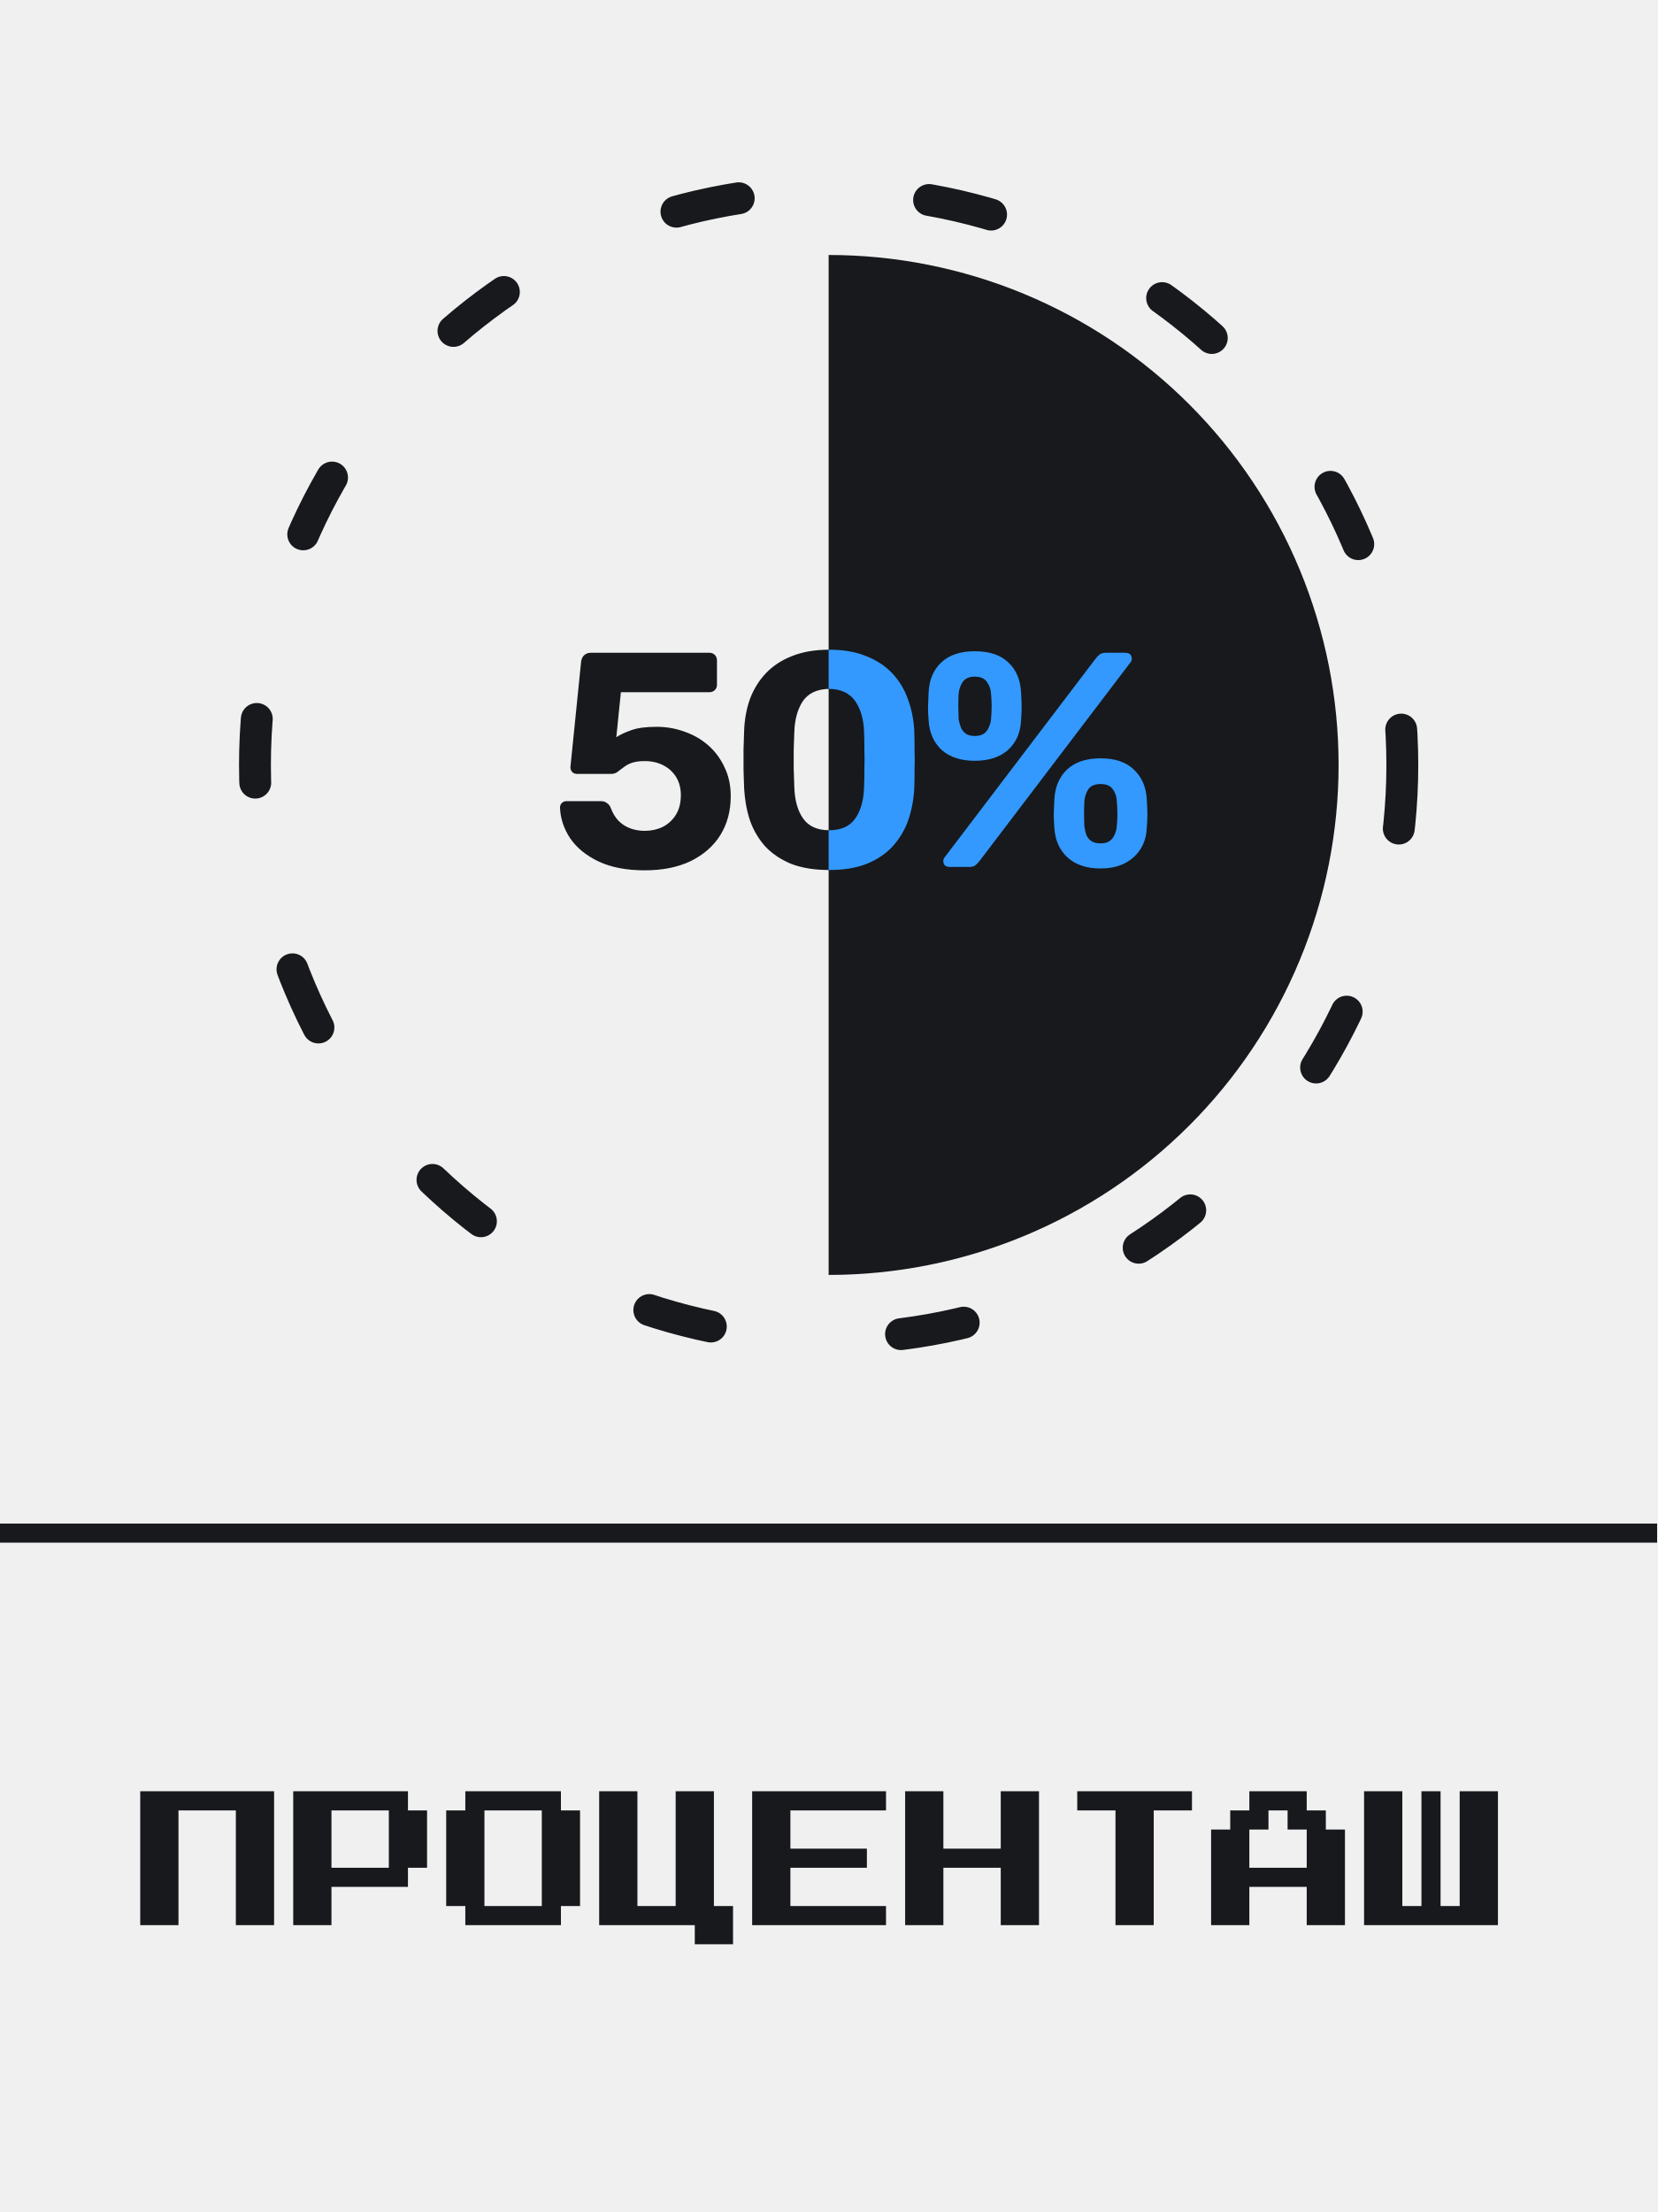
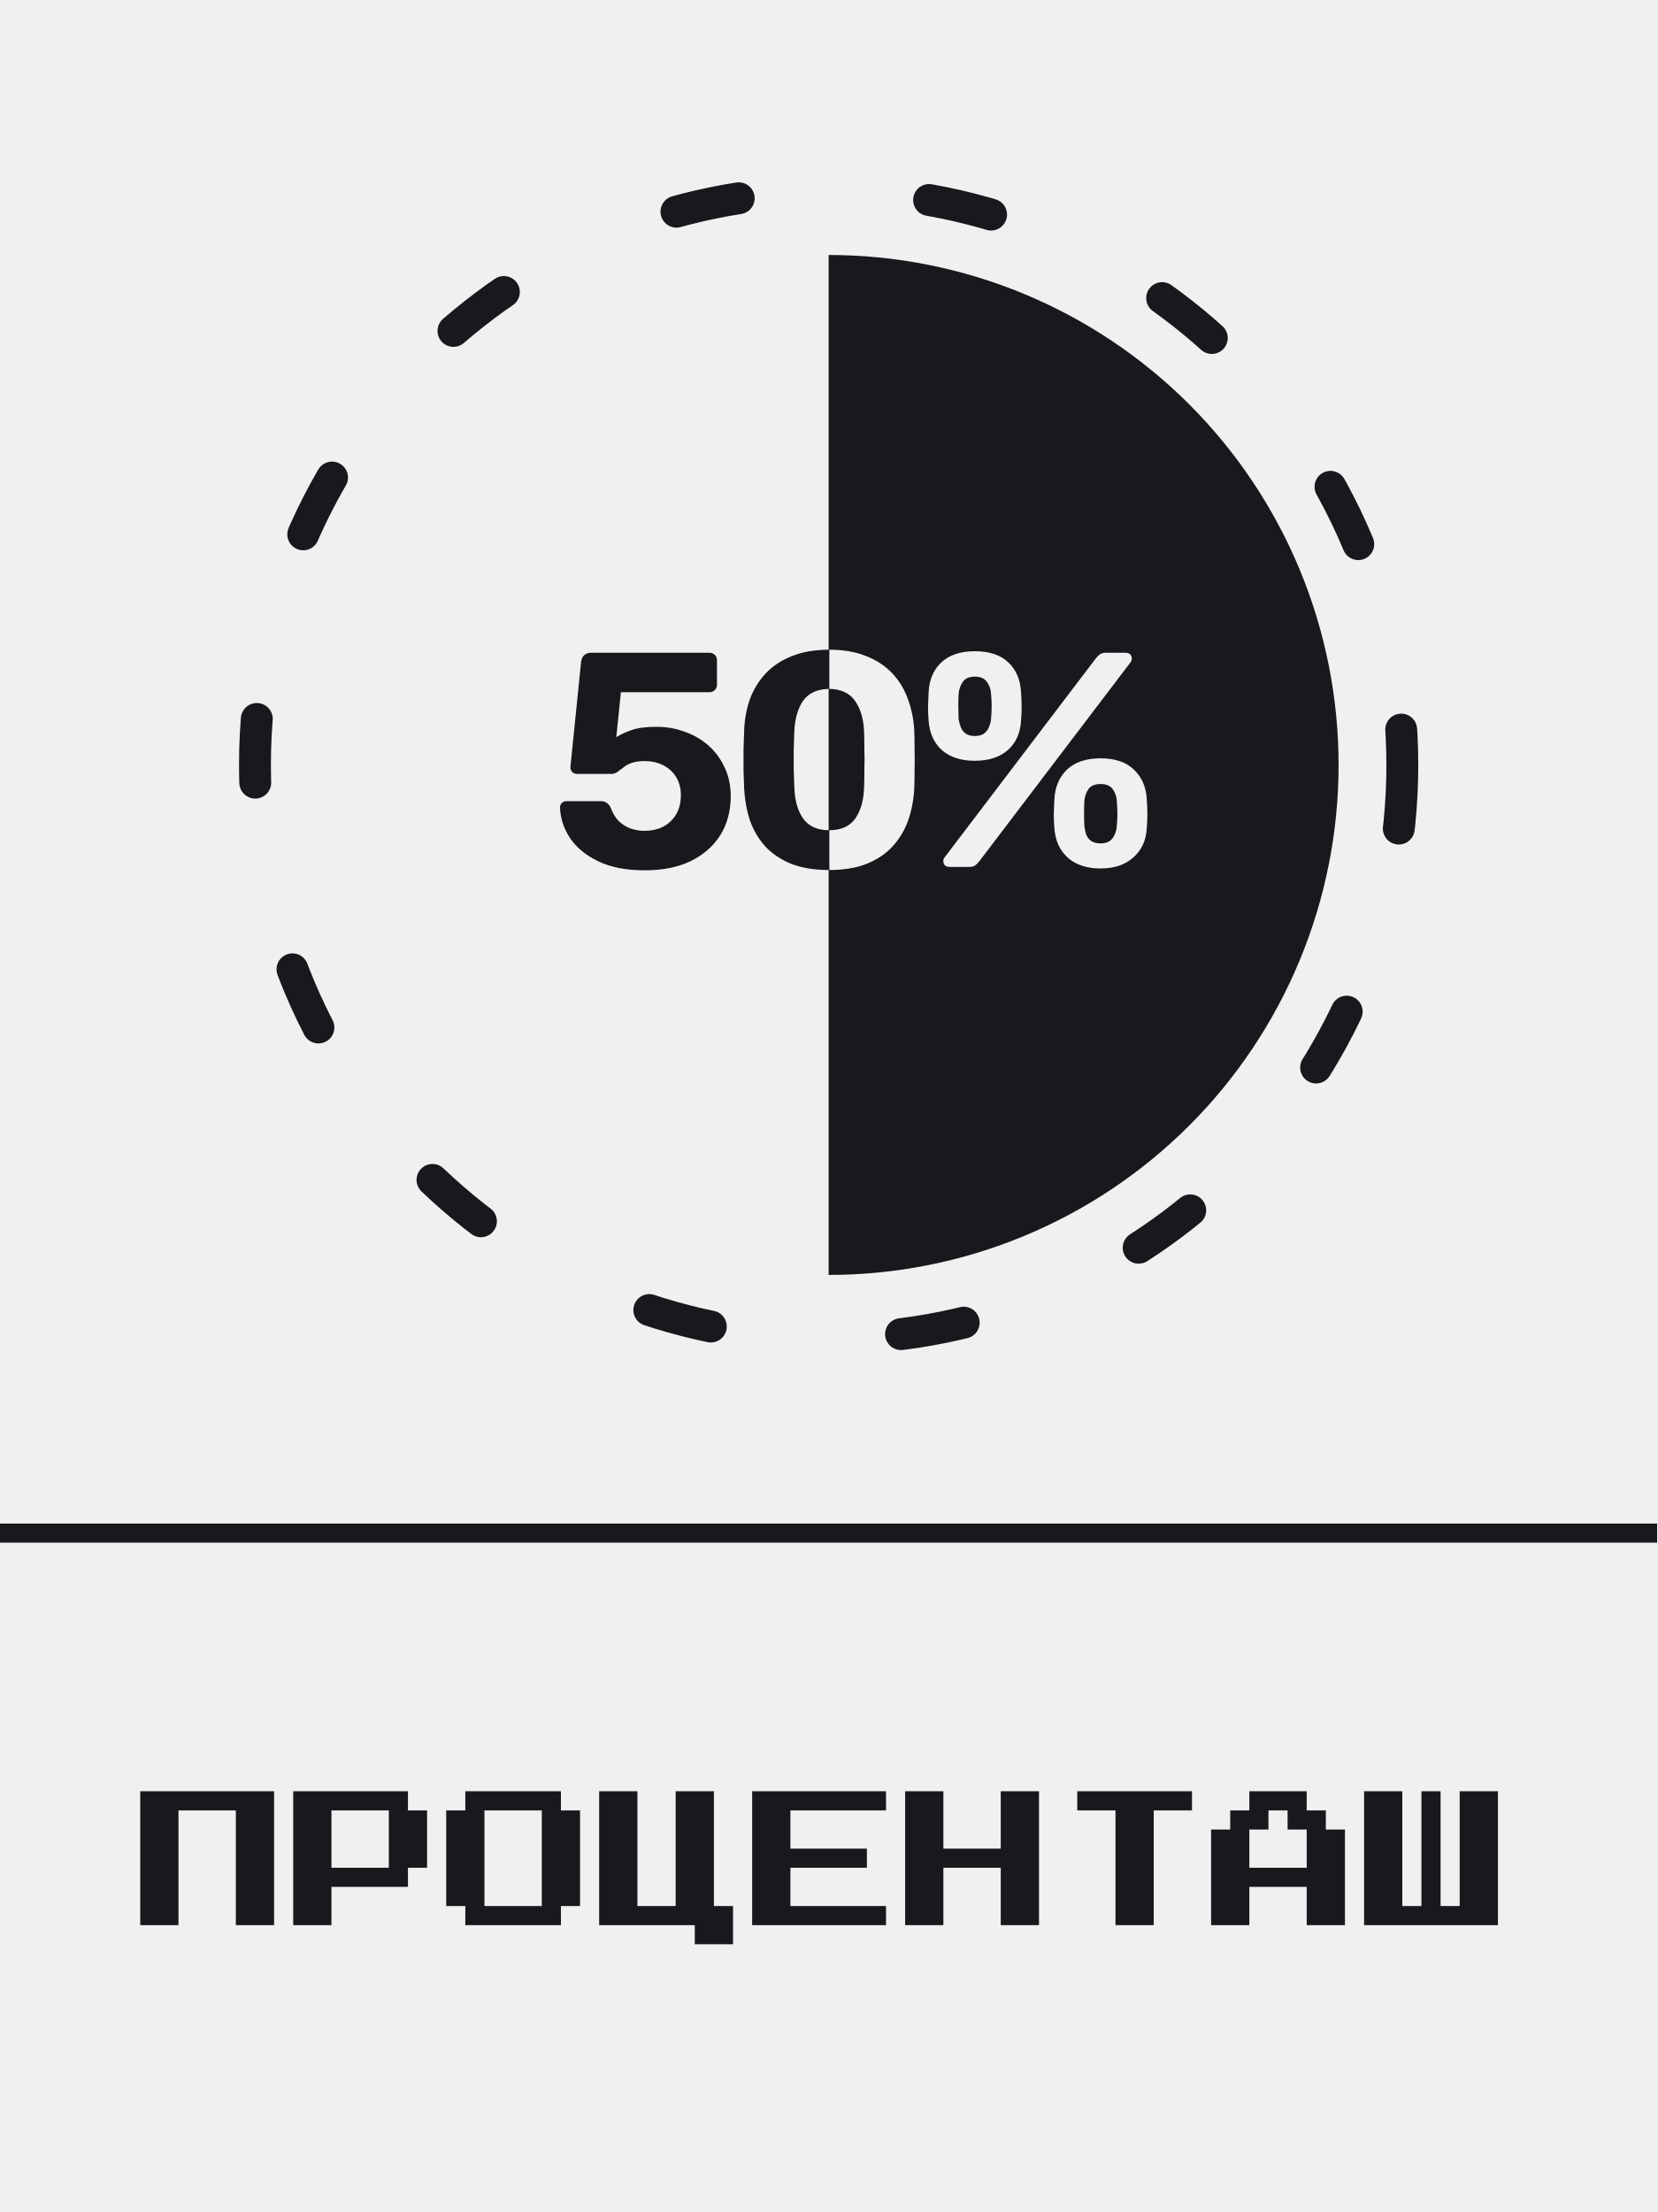
<svg xmlns="http://www.w3.org/2000/svg" width="260" height="347" viewBox="0 0 260 347" fill="none">
  <g clip-path="url(#clip0_716_92)">
    <mask id="path-2-inside-1_716_92" fill="white">
      <path d="M0 239H260V347H0V239Z" />
    </mask>
    <path d="M0 242H260V236H0V242Z" fill="#17191D" mask="url(#path-2-inside-1_716_92)" />
    <path d="M22 302V281H43V302H37V284H28V302H22ZM46 302V281H64V284H67V293H64V296H52V302H46ZM52 293H61V284H52V293ZM73 302V299H70V284H73V281H88V284H91V299H88V302H73ZM76 299H85V284H76V299ZM109 305V302H94V281H100V299H106V281H112V299H115V305H109ZM118 302V281H139V284H124V290H136V293H124V299H139V302H118ZM142 302V281H148V290H157V281H163V302H157V293H148V302H142ZM175 302V284H169V281H187V284H181V302H175ZM190 302V287H193V284H196V281H205V284H208V287H211V302H205V296H196V302H190ZM196 293H205V287H202V284H199V287H196V293ZM214 302V281H220V299H223V281H226V299H229V281H235V302H214Z" fill="#17191D" />
    <circle cx="130" cy="120" r="90" stroke="#17191D" stroke-width="5" stroke-linecap="round" stroke-dasharray="10 30" />
-     <path d="M130 40C140.506 40 150.909 42.069 160.615 46.09C170.321 50.11 179.14 56.003 186.569 63.431C193.997 70.86 199.89 79.679 203.91 89.385C207.931 99.091 210 109.494 210 120C210 130.506 207.931 140.909 203.91 150.615C199.89 160.321 193.997 169.14 186.569 176.569C179.14 183.997 170.321 189.89 160.615 193.91C150.909 197.931 140.506 200 130 200L130 120L130 40Z" fill="#17191D" />
-     <path d="M101.151 136.528C98.271 136.528 95.855 136.064 93.903 135.136C91.951 134.208 90.463 132.992 89.439 131.488C88.447 129.984 87.919 128.384 87.855 126.688C87.855 126.4 87.951 126.16 88.143 125.968C88.335 125.776 88.575 125.68 88.863 125.68H94.287C94.671 125.68 94.975 125.776 95.199 125.968C95.455 126.128 95.647 126.352 95.775 126.64C96.095 127.504 96.511 128.208 97.023 128.752C97.567 129.296 98.191 129.696 98.895 129.952C99.599 130.208 100.351 130.336 101.151 130.336C102.175 130.336 103.119 130.128 103.983 129.712C104.847 129.264 105.535 128.624 106.047 127.792C106.559 126.96 106.815 125.936 106.815 124.72C106.815 123.664 106.575 122.736 106.095 121.936C105.615 121.136 104.943 120.512 104.079 120.064C103.215 119.616 102.239 119.392 101.151 119.392C100.319 119.392 99.631 119.488 99.087 119.68C98.575 119.872 98.143 120.112 97.791 120.4C97.439 120.656 97.119 120.896 96.831 121.12C96.543 121.312 96.223 121.408 95.871 121.408H90.543C90.255 121.408 89.999 121.312 89.775 121.12C89.583 120.896 89.487 120.64 89.487 120.352L91.167 103.792C91.231 103.344 91.391 103.008 91.647 102.784C91.935 102.528 92.271 102.4 92.655 102.4H111.279C111.631 102.4 111.919 102.512 112.143 102.736C112.367 102.96 112.479 103.248 112.479 103.6V107.44C112.479 107.76 112.367 108.032 112.143 108.256C111.919 108.48 111.631 108.592 111.279 108.592H97.407L96.687 115.648C97.327 115.232 98.111 114.864 99.039 114.544C99.999 114.192 101.327 114.016 103.023 114.016C104.559 114.016 106.015 114.272 107.391 114.784C108.799 115.264 110.047 115.984 111.135 116.944C112.223 117.904 113.071 119.056 113.679 120.4C114.319 121.712 114.639 123.216 114.639 124.912C114.639 127.216 114.095 129.248 113.007 131.008C111.919 132.736 110.367 134.096 108.351 135.088C106.335 136.048 103.935 136.528 101.151 136.528ZM130.087 136.48C127.783 136.48 125.799 136.16 124.135 135.52C122.503 134.848 121.143 133.936 120.055 132.784C118.999 131.6 118.199 130.24 117.655 128.704C117.143 127.136 116.839 125.472 116.743 123.712C116.711 122.848 116.679 121.888 116.647 120.832C116.647 119.744 116.647 118.656 116.647 117.568C116.679 116.48 116.711 115.488 116.743 114.592C116.807 112.832 117.111 111.184 117.655 109.648C118.231 108.112 119.063 106.768 120.151 105.616C121.239 104.464 122.599 103.568 124.231 102.928C125.895 102.256 127.847 101.92 130.087 101.92C132.327 101.92 134.263 102.256 135.895 102.928C137.527 103.568 138.887 104.464 139.975 105.616C141.063 106.768 141.879 108.112 142.423 109.648C142.999 111.184 143.335 112.832 143.431 114.592C143.463 115.488 143.479 116.48 143.479 117.568C143.511 118.656 143.511 119.744 143.479 120.832C143.479 121.888 143.463 122.848 143.431 123.712C143.335 125.472 143.015 127.136 142.471 128.704C141.927 130.24 141.111 131.6 140.023 132.784C138.967 133.936 137.607 134.848 135.943 135.52C134.311 136.16 132.359 136.48 130.087 136.48ZM130.087 130.24C131.943 130.24 133.303 129.632 134.167 128.416C135.031 127.2 135.495 125.552 135.559 123.472C135.591 122.544 135.607 121.584 135.607 120.592C135.639 119.6 135.639 118.608 135.607 117.616C135.607 116.624 135.591 115.696 135.559 114.832C135.495 112.848 135.031 111.232 134.167 109.984C133.303 108.736 131.943 108.096 130.087 108.064C128.199 108.096 126.823 108.736 125.959 109.984C125.127 111.232 124.679 112.848 124.615 114.832C124.583 115.696 124.551 116.624 124.519 117.616C124.519 118.608 124.519 119.6 124.519 120.592C124.551 121.584 124.583 122.544 124.615 123.472C124.679 125.552 125.143 127.2 126.007 128.416C126.871 129.632 128.231 130.24 130.087 130.24ZM149.045 136C148.341 136 147.989 135.68 147.989 135.04C147.989 134.848 148.053 134.672 148.181 134.512L171.893 103.312C172.117 103.024 172.341 102.8 172.565 102.64C172.789 102.48 173.109 102.4 173.525 102.4H176.501C177.205 102.4 177.557 102.72 177.557 103.36C177.557 103.552 177.493 103.728 177.365 103.888L153.653 135.088C153.429 135.376 153.205 135.6 152.981 135.76C152.789 135.92 152.469 136 152.021 136H149.045ZM172.661 136.24C170.485 136.24 168.757 135.664 167.477 134.512C166.229 133.36 165.541 131.824 165.413 129.904C165.349 129.072 165.317 128.336 165.317 127.696C165.349 127.056 165.381 126.288 165.413 125.392C165.509 123.472 166.165 121.92 167.381 120.736C168.629 119.552 170.389 118.96 172.661 118.96C174.933 118.96 176.677 119.552 177.893 120.736C179.141 121.92 179.813 123.472 179.909 125.392C179.973 126.288 180.005 127.056 180.005 127.696C180.005 128.336 179.973 129.072 179.909 129.904C179.813 131.824 179.109 133.36 177.797 134.512C176.517 135.664 174.805 136.24 172.661 136.24ZM172.661 132.304C173.269 132.304 173.749 132.176 174.101 131.92C174.453 131.664 174.709 131.328 174.869 130.912C175.061 130.496 175.173 130.064 175.205 129.616C175.269 128.88 175.301 128.224 175.301 127.648C175.301 127.04 175.269 126.368 175.205 125.632C175.173 124.96 174.965 124.352 174.581 123.808C174.197 123.264 173.557 122.992 172.661 122.992C171.765 122.992 171.125 123.264 170.741 123.808C170.389 124.352 170.181 124.96 170.117 125.632C170.085 126.368 170.069 127.04 170.069 127.648C170.069 128.224 170.085 128.88 170.117 129.616C170.181 130.064 170.277 130.496 170.405 130.912C170.565 131.328 170.821 131.664 171.173 131.92C171.557 132.176 172.053 132.304 172.661 132.304ZM152.933 119.344C150.757 119.344 149.029 118.784 147.749 117.664C146.501 116.512 145.813 114.976 145.685 113.056C145.621 112.224 145.589 111.504 145.589 110.896C145.621 110.256 145.653 109.488 145.685 108.592C145.781 106.64 146.437 105.088 147.653 103.936C148.901 102.752 150.661 102.16 152.933 102.16C155.237 102.16 156.997 102.752 158.213 103.936C159.429 105.088 160.085 106.64 160.181 108.592C160.245 109.488 160.277 110.256 160.277 110.896C160.277 111.504 160.245 112.224 160.181 113.056C160.085 114.976 159.397 116.512 158.117 117.664C156.837 118.784 155.109 119.344 152.933 119.344ZM152.933 115.456C153.541 115.456 154.021 115.328 154.373 115.072C154.725 114.816 154.981 114.48 155.141 114.064C155.333 113.648 155.445 113.232 155.477 112.816C155.541 112.048 155.573 111.376 155.573 110.8C155.573 110.192 155.541 109.536 155.477 108.832C155.445 108.16 155.237 107.552 154.853 107.008C154.469 106.432 153.829 106.144 152.933 106.144C152.037 106.144 151.397 106.432 151.013 107.008C150.661 107.552 150.453 108.16 150.389 108.832C150.357 109.536 150.341 110.192 150.341 110.8C150.341 111.376 150.357 112.048 150.389 112.816C150.453 113.232 150.565 113.648 150.725 114.064C150.885 114.48 151.141 114.816 151.493 115.072C151.845 115.328 152.325 115.456 152.933 115.456Z" fill="#17191D" />
-     <mask id="mask0_716_92" style="mask-type:alpha" maskUnits="userSpaceOnUse" x="130" y="40" width="80" height="160">
-       <path d="M130 40C140.506 40 150.909 42.069 160.615 46.09C170.321 50.11 179.14 56.003 186.569 63.431C193.997 70.86 199.89 79.679 203.91 89.385C207.931 99.091 210 109.494 210 120C210 130.506 207.931 140.909 203.91 150.615C199.89 160.321 193.997 169.14 186.569 176.569C179.14 183.997 170.321 189.89 160.615 193.91C150.909 197.931 140.506 200 130 200L130 120L130 40Z" fill="#252525" />
-     </mask>
-     <g mask="url(#mask0_716_92)">
-       <path d="M101.151 136.528C98.271 136.528 95.855 136.064 93.903 135.136C91.951 134.208 90.463 132.992 89.439 131.488C88.447 129.984 87.919 128.384 87.855 126.688C87.855 126.4 87.951 126.16 88.143 125.968C88.335 125.776 88.575 125.68 88.863 125.68H94.287C94.671 125.68 94.975 125.776 95.199 125.968C95.455 126.128 95.647 126.352 95.775 126.64C96.095 127.504 96.511 128.208 97.023 128.752C97.567 129.296 98.191 129.696 98.895 129.952C99.599 130.208 100.351 130.336 101.151 130.336C102.175 130.336 103.119 130.128 103.983 129.712C104.847 129.264 105.535 128.624 106.047 127.792C106.559 126.96 106.815 125.936 106.815 124.72C106.815 123.664 106.575 122.736 106.095 121.936C105.615 121.136 104.943 120.512 104.079 120.064C103.215 119.616 102.239 119.392 101.151 119.392C100.319 119.392 99.631 119.488 99.087 119.68C98.575 119.872 98.143 120.112 97.791 120.4C97.439 120.656 97.119 120.896 96.831 121.12C96.543 121.312 96.223 121.408 95.871 121.408H90.543C90.255 121.408 89.999 121.312 89.775 121.12C89.583 120.896 89.487 120.64 89.487 120.352L91.167 103.792C91.231 103.344 91.391 103.008 91.647 102.784C91.935 102.528 92.271 102.4 92.655 102.4H111.279C111.631 102.4 111.919 102.512 112.143 102.736C112.367 102.96 112.479 103.248 112.479 103.6V107.44C112.479 107.76 112.367 108.032 112.143 108.256C111.919 108.48 111.631 108.592 111.279 108.592H97.407L96.687 115.648C97.327 115.232 98.111 114.864 99.039 114.544C99.999 114.192 101.327 114.016 103.023 114.016C104.559 114.016 106.015 114.272 107.391 114.784C108.799 115.264 110.047 115.984 111.135 116.944C112.223 117.904 113.071 119.056 113.679 120.4C114.319 121.712 114.639 123.216 114.639 124.912C114.639 127.216 114.095 129.248 113.007 131.008C111.919 132.736 110.367 134.096 108.351 135.088C106.335 136.048 103.935 136.528 101.151 136.528ZM130.087 136.48C127.783 136.48 125.799 136.16 124.135 135.52C122.503 134.848 121.143 133.936 120.055 132.784C118.999 131.6 118.199 130.24 117.655 128.704C117.143 127.136 116.839 125.472 116.743 123.712C116.711 122.848 116.679 121.888 116.647 120.832C116.647 119.744 116.647 118.656 116.647 117.568C116.679 116.48 116.711 115.488 116.743 114.592C116.807 112.832 117.111 111.184 117.655 109.648C118.231 108.112 119.063 106.768 120.151 105.616C121.239 104.464 122.599 103.568 124.231 102.928C125.895 102.256 127.847 101.92 130.087 101.92C132.327 101.92 134.263 102.256 135.895 102.928C137.527 103.568 138.887 104.464 139.975 105.616C141.063 106.768 141.879 108.112 142.423 109.648C142.999 111.184 143.335 112.832 143.431 114.592C143.463 115.488 143.479 116.48 143.479 117.568C143.511 118.656 143.511 119.744 143.479 120.832C143.479 121.888 143.463 122.848 143.431 123.712C143.335 125.472 143.015 127.136 142.471 128.704C141.927 130.24 141.111 131.6 140.023 132.784C138.967 133.936 137.607 134.848 135.943 135.52C134.311 136.16 132.359 136.48 130.087 136.48ZM130.087 130.24C131.943 130.24 133.303 129.632 134.167 128.416C135.031 127.2 135.495 125.552 135.559 123.472C135.591 122.544 135.607 121.584 135.607 120.592C135.639 119.6 135.639 118.608 135.607 117.616C135.607 116.624 135.591 115.696 135.559 114.832C135.495 112.848 135.031 111.232 134.167 109.984C133.303 108.736 131.943 108.096 130.087 108.064C128.199 108.096 126.823 108.736 125.959 109.984C125.127 111.232 124.679 112.848 124.615 114.832C124.583 115.696 124.551 116.624 124.519 117.616C124.519 118.608 124.519 119.6 124.519 120.592C124.551 121.584 124.583 122.544 124.615 123.472C124.679 125.552 125.143 127.2 126.007 128.416C126.871 129.632 128.231 130.24 130.087 130.24ZM149.045 136C148.341 136 147.989 135.68 147.989 135.04C147.989 134.848 148.053 134.672 148.181 134.512L171.893 103.312C172.117 103.024 172.341 102.8 172.565 102.64C172.789 102.48 173.109 102.4 173.525 102.4H176.501C177.205 102.4 177.557 102.72 177.557 103.36C177.557 103.552 177.493 103.728 177.365 103.888L153.653 135.088C153.429 135.376 153.205 135.6 152.981 135.76C152.789 135.92 152.469 136 152.021 136H149.045ZM172.661 136.24C170.485 136.24 168.757 135.664 167.477 134.512C166.229 133.36 165.541 131.824 165.413 129.904C165.349 129.072 165.317 128.336 165.317 127.696C165.349 127.056 165.381 126.288 165.413 125.392C165.509 123.472 166.165 121.92 167.381 120.736C168.629 119.552 170.389 118.96 172.661 118.96C174.933 118.96 176.677 119.552 177.893 120.736C179.141 121.92 179.813 123.472 179.909 125.392C179.973 126.288 180.005 127.056 180.005 127.696C180.005 128.336 179.973 129.072 179.909 129.904C179.813 131.824 179.109 133.36 177.797 134.512C176.517 135.664 174.805 136.24 172.661 136.24ZM172.661 132.304C173.269 132.304 173.749 132.176 174.101 131.92C174.453 131.664 174.709 131.328 174.869 130.912C175.061 130.496 175.173 130.064 175.205 129.616C175.269 128.88 175.301 128.224 175.301 127.648C175.301 127.04 175.269 126.368 175.205 125.632C175.173 124.96 174.965 124.352 174.581 123.808C174.197 123.264 173.557 122.992 172.661 122.992C171.765 122.992 171.125 123.264 170.741 123.808C170.389 124.352 170.181 124.96 170.117 125.632C170.085 126.368 170.069 127.04 170.069 127.648C170.069 128.224 170.085 128.88 170.117 129.616C170.181 130.064 170.277 130.496 170.405 130.912C170.565 131.328 170.821 131.664 171.173 131.92C171.557 132.176 172.053 132.304 172.661 132.304ZM152.933 119.344C150.757 119.344 149.029 118.784 147.749 117.664C146.501 116.512 145.813 114.976 145.685 113.056C145.621 112.224 145.589 111.504 145.589 110.896C145.621 110.256 145.653 109.488 145.685 108.592C145.781 106.64 146.437 105.088 147.653 103.936C148.901 102.752 150.661 102.16 152.933 102.16C155.237 102.16 156.997 102.752 158.213 103.936C159.429 105.088 160.085 106.64 160.181 108.592C160.245 109.488 160.277 110.256 160.277 110.896C160.277 111.504 160.245 112.224 160.181 113.056C160.085 114.976 159.397 116.512 158.117 117.664C156.837 118.784 155.109 119.344 152.933 119.344ZM152.933 115.456C153.541 115.456 154.021 115.328 154.373 115.072C154.725 114.816 154.981 114.48 155.141 114.064C155.333 113.648 155.445 113.232 155.477 112.816C155.541 112.048 155.573 111.376 155.573 110.8C155.573 110.192 155.541 109.536 155.477 108.832C155.445 108.16 155.237 107.552 154.853 107.008C154.469 106.432 153.829 106.144 152.933 106.144C152.037 106.144 151.397 106.432 151.013 107.008C150.661 107.552 150.453 108.16 150.389 108.832C150.357 109.536 150.341 110.192 150.341 110.8C150.341 111.376 150.357 112.048 150.389 112.816C150.453 113.232 150.565 113.648 150.725 114.064C150.885 114.48 151.141 114.816 151.493 115.072C151.845 115.328 152.325 115.456 152.933 115.456Z" fill="#3399FF" />
-     </g>
+     <path d="M101.15 136.528C98.27 136.528 95.855 136.064 93.903 135.136C91.951 134.208 90.463 132.992 89.439 131.488C88.447 129.984 87.918 128.384 87.855 126.688C87.855 126.4 87.951 126.16 88.142 125.968C88.335 125.776 88.575 125.68 88.862 125.68H94.287C94.671 125.68 94.975 125.776 95.198 125.968C95.454 126.128 95.647 126.352 95.775 126.64C96.094 127.504 96.51 128.208 97.022 128.752C97.567 129.296 98.191 129.696 98.894 129.952C99.599 130.208 100.35 130.336 101.15 130.336C102.174 130.336 103.118 130.128 103.982 129.712C104.846 129.264 105.534 128.624 106.046 127.792C106.558 126.96 106.814 125.936 106.814 124.72C106.814 123.664 106.574 122.736 106.094 121.936C105.614 121.136 104.942 120.512 104.078 120.064C103.214 119.616 102.238 119.392 101.15 119.392C100.318 119.392 99.63 119.488 99.087 119.68C98.575 119.872 98.142 120.112 97.79 120.4C97.439 120.656 97.118 120.896 96.831 121.12C96.543 121.312 96.222 121.408 95.871 121.408H90.543C90.254 121.408 89.999 121.312 89.775 121.12C89.582 120.896 89.487 120.64 89.487 120.352L91.166 103.792C91.231 103.344 91.391 103.008 91.647 102.784C91.934 102.528 92.27 102.4 92.654 102.4H111.278C111.63 102.4 111.918 102.512 112.142 102.736C112.366 102.96 112.478 103.248 112.478 103.6V107.44C112.478 107.76 112.366 108.032 112.142 108.256C111.918 108.48 111.63 108.592 111.278 108.592H97.406L96.686 115.648C97.326 115.232 98.111 114.864 99.038 114.544C99.999 114.192 101.326 114.016 103.022 114.016C104.558 114.016 106.014 114.272 107.39 114.784C108.798 115.264 110.046 115.984 111.134 116.944C112.222 117.904 113.07 119.056 113.678 120.4C114.318 121.712 114.638 123.216 114.638 124.912C114.638 127.216 114.094 129.248 113.006 131.008C111.918 132.736 110.366 134.096 108.35 135.088C106.334 136.048 103.934 136.528 101.15 136.528Z" fill="#17191D" />
+     <path d="M130.087 136.48C127.783 136.48 125.799 136.16 124.135 135.52C122.503 134.848 121.143 133.936 120.055 132.784C118.999 131.6 118.199 130.24 117.655 128.704C117.143 127.136 116.839 125.472 116.743 123.712C116.711 122.848 116.679 121.888 116.647 120.832V117.568C116.679 116.48 116.711 115.488 116.743 114.592C116.807 112.832 117.111 111.184 117.655 109.648C118.231 108.112 119.063 106.768 120.151 105.616C121.239 104.464 122.599 103.568 124.231 102.928C125.895 102.256 127.847 101.92 130.087 101.92V108.064C128.199 108.096 126.823 108.736 125.959 109.984C125.127 111.232 124.679 112.848 124.615 114.832C124.583 115.696 124.551 116.624 124.519 117.616V120.592C124.551 121.584 124.583 122.544 124.615 123.472C124.679 125.552 125.143 127.2 126.007 128.416C126.871 129.632 128.231 130.24 130.087 130.24V136.48Z" fill="#17191D" />
+     <path fill-rule="evenodd" clip-rule="evenodd" d="M130 40C140.506 40 150.909 42.069 160.615 46.09C170.321 50.11 179.14 56.003 186.569 63.431C193.997 70.86 199.89 79.679 203.91 89.385C207.931 99.091 210 109.494 210 120C210 130.506 207.931 140.909 203.91 150.615C199.89 160.321 193.997 169.14 186.569 176.569C179.14 183.997 170.321 189.89 160.615 193.91C150.909 197.931 140.506 200 130 200L130 40ZM130.087 101.92C132.327 101.92 134.263 102.256 135.895 102.928C137.527 103.568 138.887 104.464 139.975 105.616C141.063 106.768 141.879 108.112 142.423 109.648C142.999 111.184 143.335 112.832 143.431 114.592C143.463 115.488 143.479 116.48 143.479 117.568C143.511 118.656 143.511 119.744 143.479 120.832C143.479 121.888 143.463 122.848 143.431 123.712C143.335 125.472 143.015 127.136 142.471 128.704C141.927 130.24 141.111 131.6 140.023 132.784C138.967 133.936 137.607 134.848 135.943 135.52C134.311 136.16 132.359 136.48 130.087 136.48V130.24C131.943 130.24 133.303 129.632 134.167 128.416C135.031 127.2 135.495 125.552 135.559 123.472C135.591 122.544 135.607 121.584 135.607 120.592C135.639 119.6 135.639 118.608 135.607 117.616C135.607 116.624 135.591 115.696 135.559 114.832C135.495 112.848 135.031 111.232 134.167 109.984C133.303 108.736 131.943 108.096 130.087 108.064V101.92ZM147.749 117.664C149.029 118.784 150.757 119.344 152.933 119.344C155.109 119.344 156.837 118.784 158.117 117.664C159.397 116.512 160.085 114.976 160.181 113.056C160.245 112.224 160.277 111.504 160.277 110.896C160.277 110.256 160.245 109.488 160.181 108.592C160.085 106.64 159.429 105.088 158.213 103.936C156.997 102.752 155.237 102.16 152.933 102.16C150.661 102.16 148.901 102.752 147.653 103.936C146.437 105.088 145.781 106.64 145.685 108.592C145.653 109.488 145.621 110.256 145.589 110.896C145.589 111.504 145.621 112.224 145.685 113.056C145.813 114.976 146.501 116.512 147.749 117.664ZM152.933 115.456C153.541 115.456 154.021 115.328 154.373 115.072C154.725 114.816 154.981 114.48 155.141 114.064C155.333 113.648 155.445 113.232 155.477 112.816C155.541 112.048 155.573 111.376 155.573 110.8C155.573 110.192 155.541 109.536 155.477 108.832C155.445 108.16 155.237 107.552 154.853 107.008C154.469 106.432 153.829 106.144 152.933 106.144C152.037 106.144 151.397 106.432 151.013 107.008C150.661 107.552 150.453 108.16 150.389 108.832C150.357 109.536 150.341 110.192 150.341 110.8C150.341 111.376 150.357 112.048 150.389 112.816C150.453 113.232 150.565 113.648 150.725 114.064C150.885 114.48 151.141 114.816 151.493 115.072C151.845 115.328 152.325 115.456 152.933 115.456ZM149.045 136C148.341 136 147.989 135.68 147.989 135.04C147.989 134.848 148.053 134.672 148.181 134.512L171.893 103.312C172.117 103.024 172.341 102.8 172.565 102.64C172.789 102.48 173.109 102.4 173.525 102.4H176.501C177.205 102.4 177.557 102.72 177.557 103.36C177.557 103.552 177.493 103.728 177.365 103.888L153.653 135.088C153.429 135.376 153.205 135.6 152.981 135.76C152.789 135.92 152.469 136 152.021 136H149.045ZM167.477 134.512C168.757 135.664 170.485 136.24 172.661 136.24C174.805 136.24 176.517 135.664 177.797 134.512C179.109 133.36 179.813 131.824 179.909 129.904C179.973 129.072 180.005 128.336 180.005 127.696C180.005 127.056 179.973 126.288 179.909 125.392C179.813 123.472 179.141 121.92 177.893 120.736C176.677 119.552 174.933 118.96 172.661 118.96C170.389 118.96 168.629 119.552 167.381 120.736C166.165 121.92 165.509 123.472 165.413 125.392C165.381 126.288 165.349 127.056 165.317 127.696C165.317 128.336 165.349 129.072 165.413 129.904C165.541 131.824 166.229 133.36 167.477 134.512ZM172.661 132.304C173.269 132.304 173.749 132.176 174.101 131.92C174.453 131.664 174.709 131.328 174.869 130.912C175.061 130.496 175.173 130.064 175.205 129.616C175.269 128.88 175.301 128.224 175.301 127.648C175.301 127.04 175.269 126.368 175.205 125.632C175.173 124.96 174.965 124.352 174.581 123.808C174.197 123.264 173.557 122.992 172.661 122.992C171.765 122.992 171.125 123.264 170.741 123.808C170.389 124.352 170.181 124.96 170.117 125.632C170.085 126.368 170.069 127.04 170.069 127.648C170.069 128.224 170.085 128.88 170.117 129.616C170.181 130.064 170.277 130.496 170.405 130.912C170.565 131.328 170.821 131.664 171.173 131.92C171.557 132.176 172.053 132.304 172.661 132.304Z" fill="#17191D" />
  </g>
  <defs>
    <clipPath id="clip0_716_92">
      <rect width="260" height="346.66" rx="10" fill="white" />
    </clipPath>
  </defs>
</svg>
